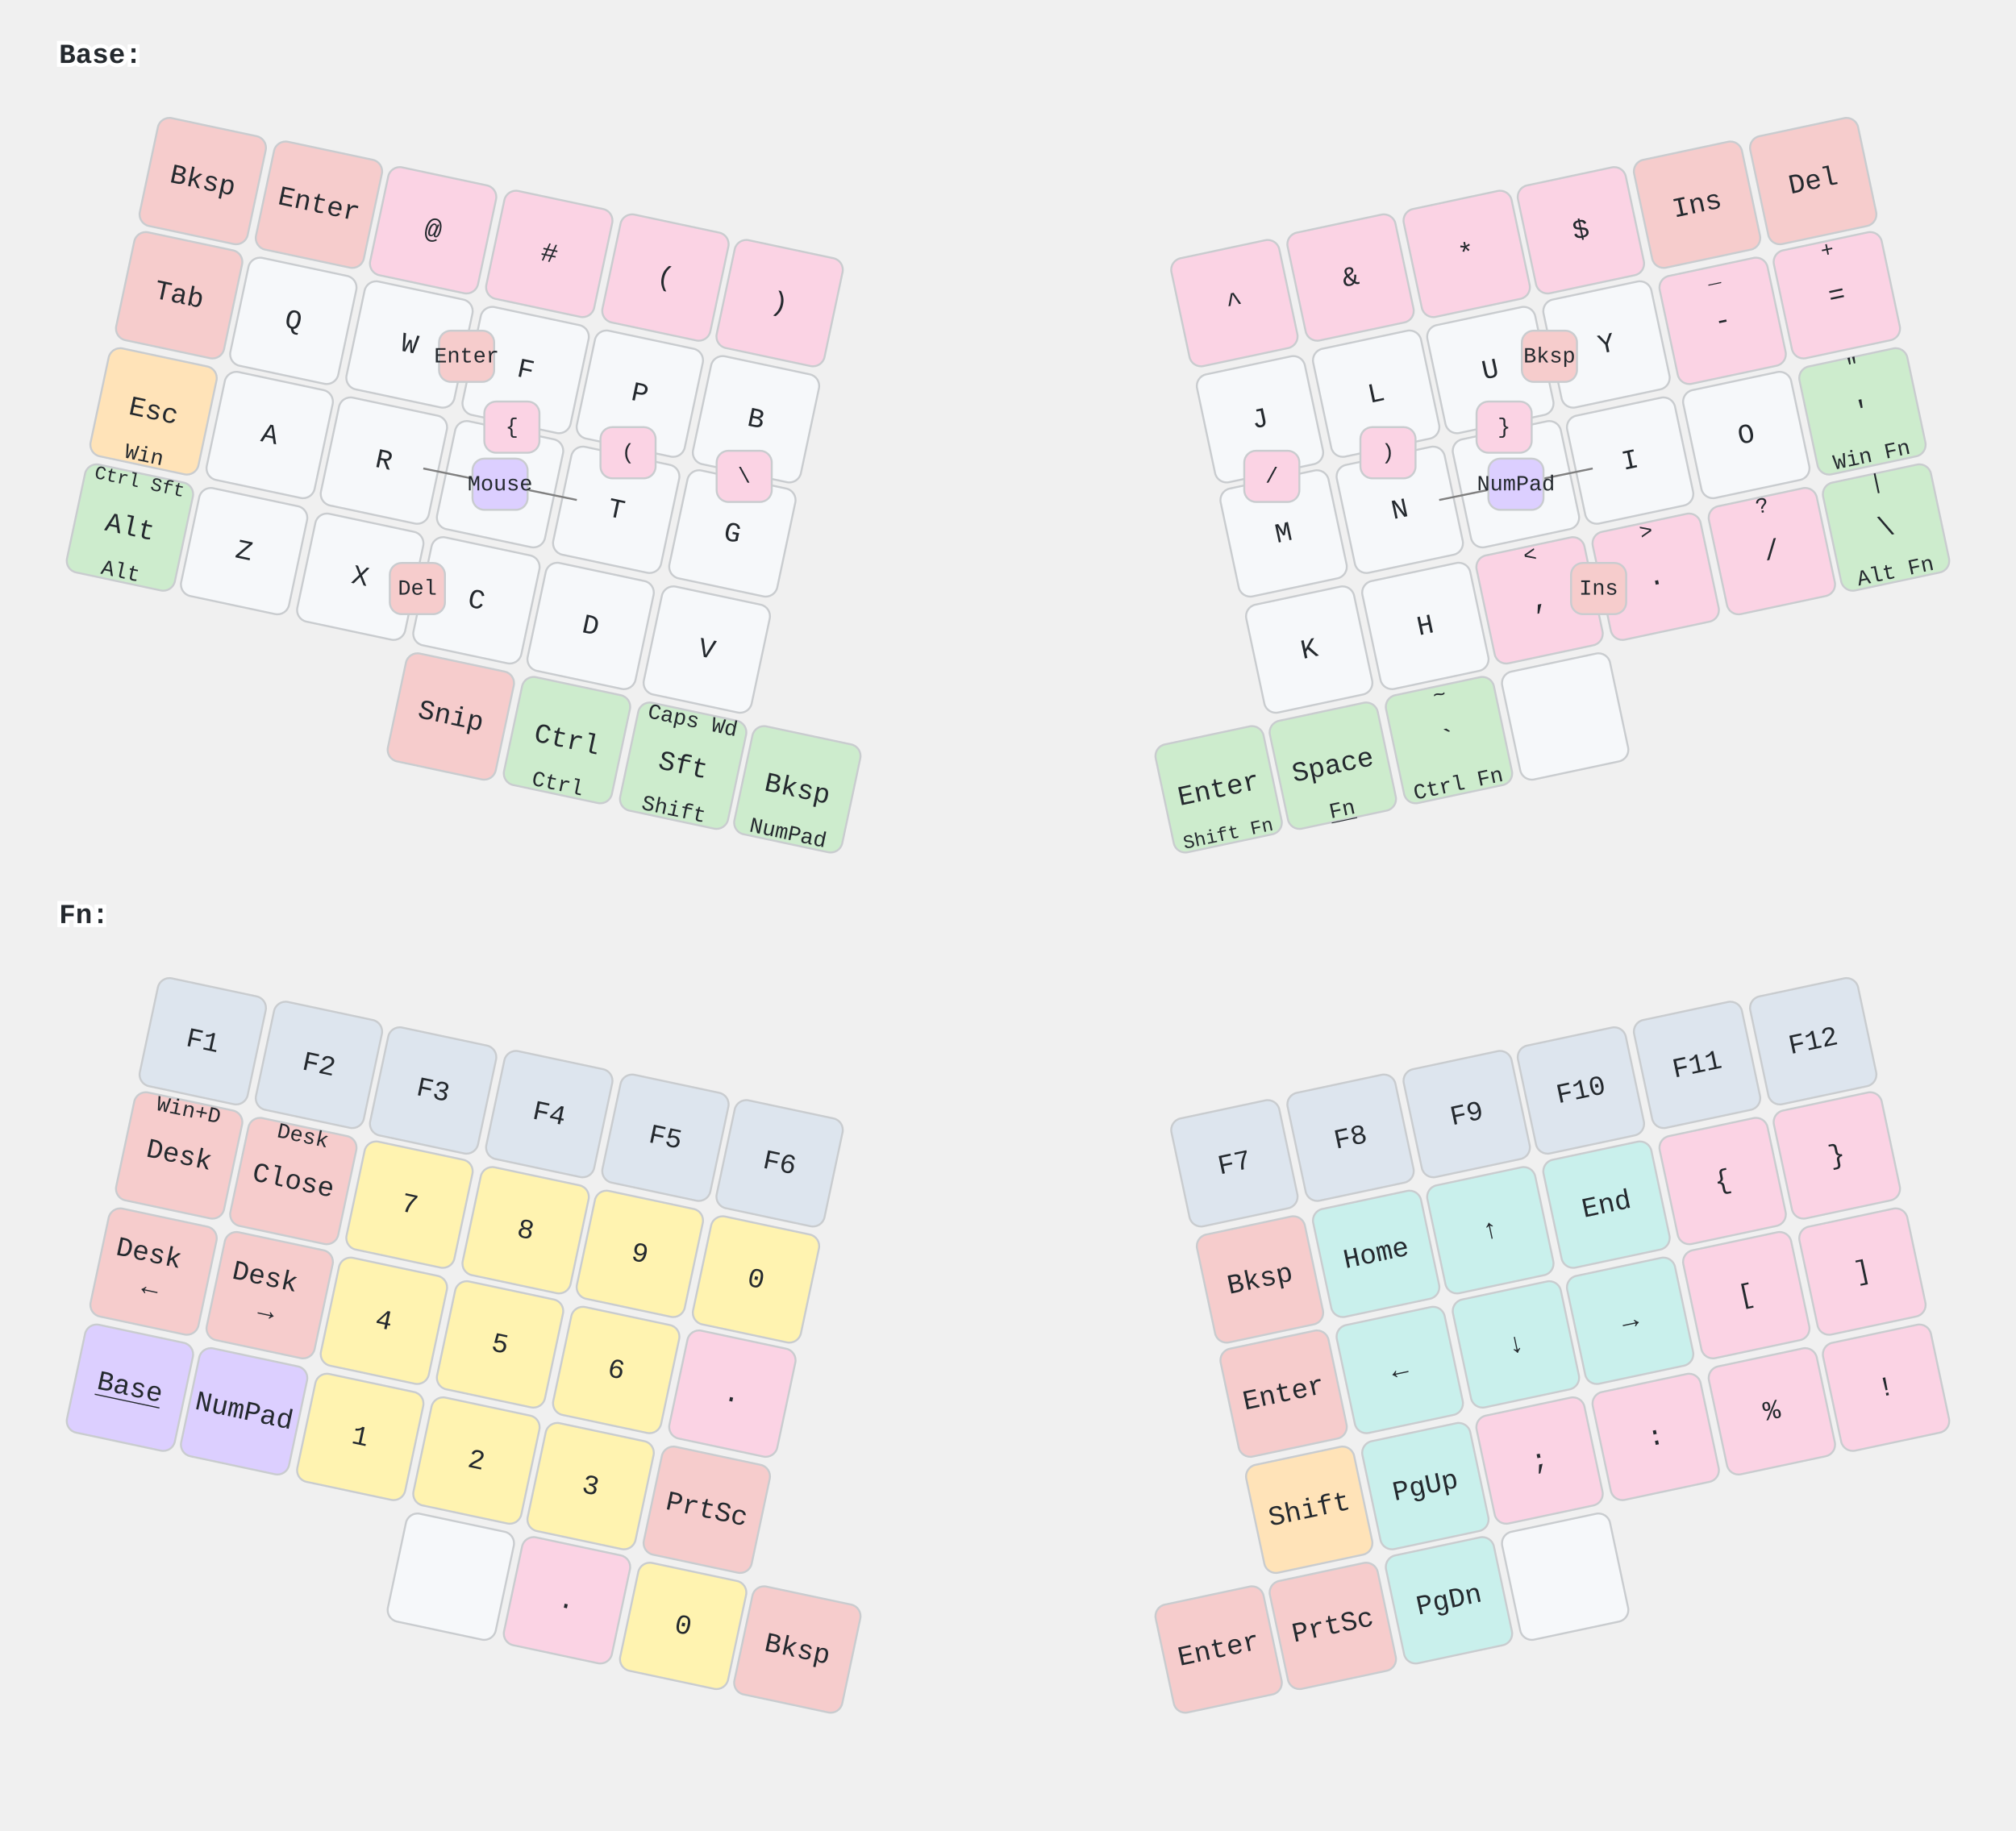
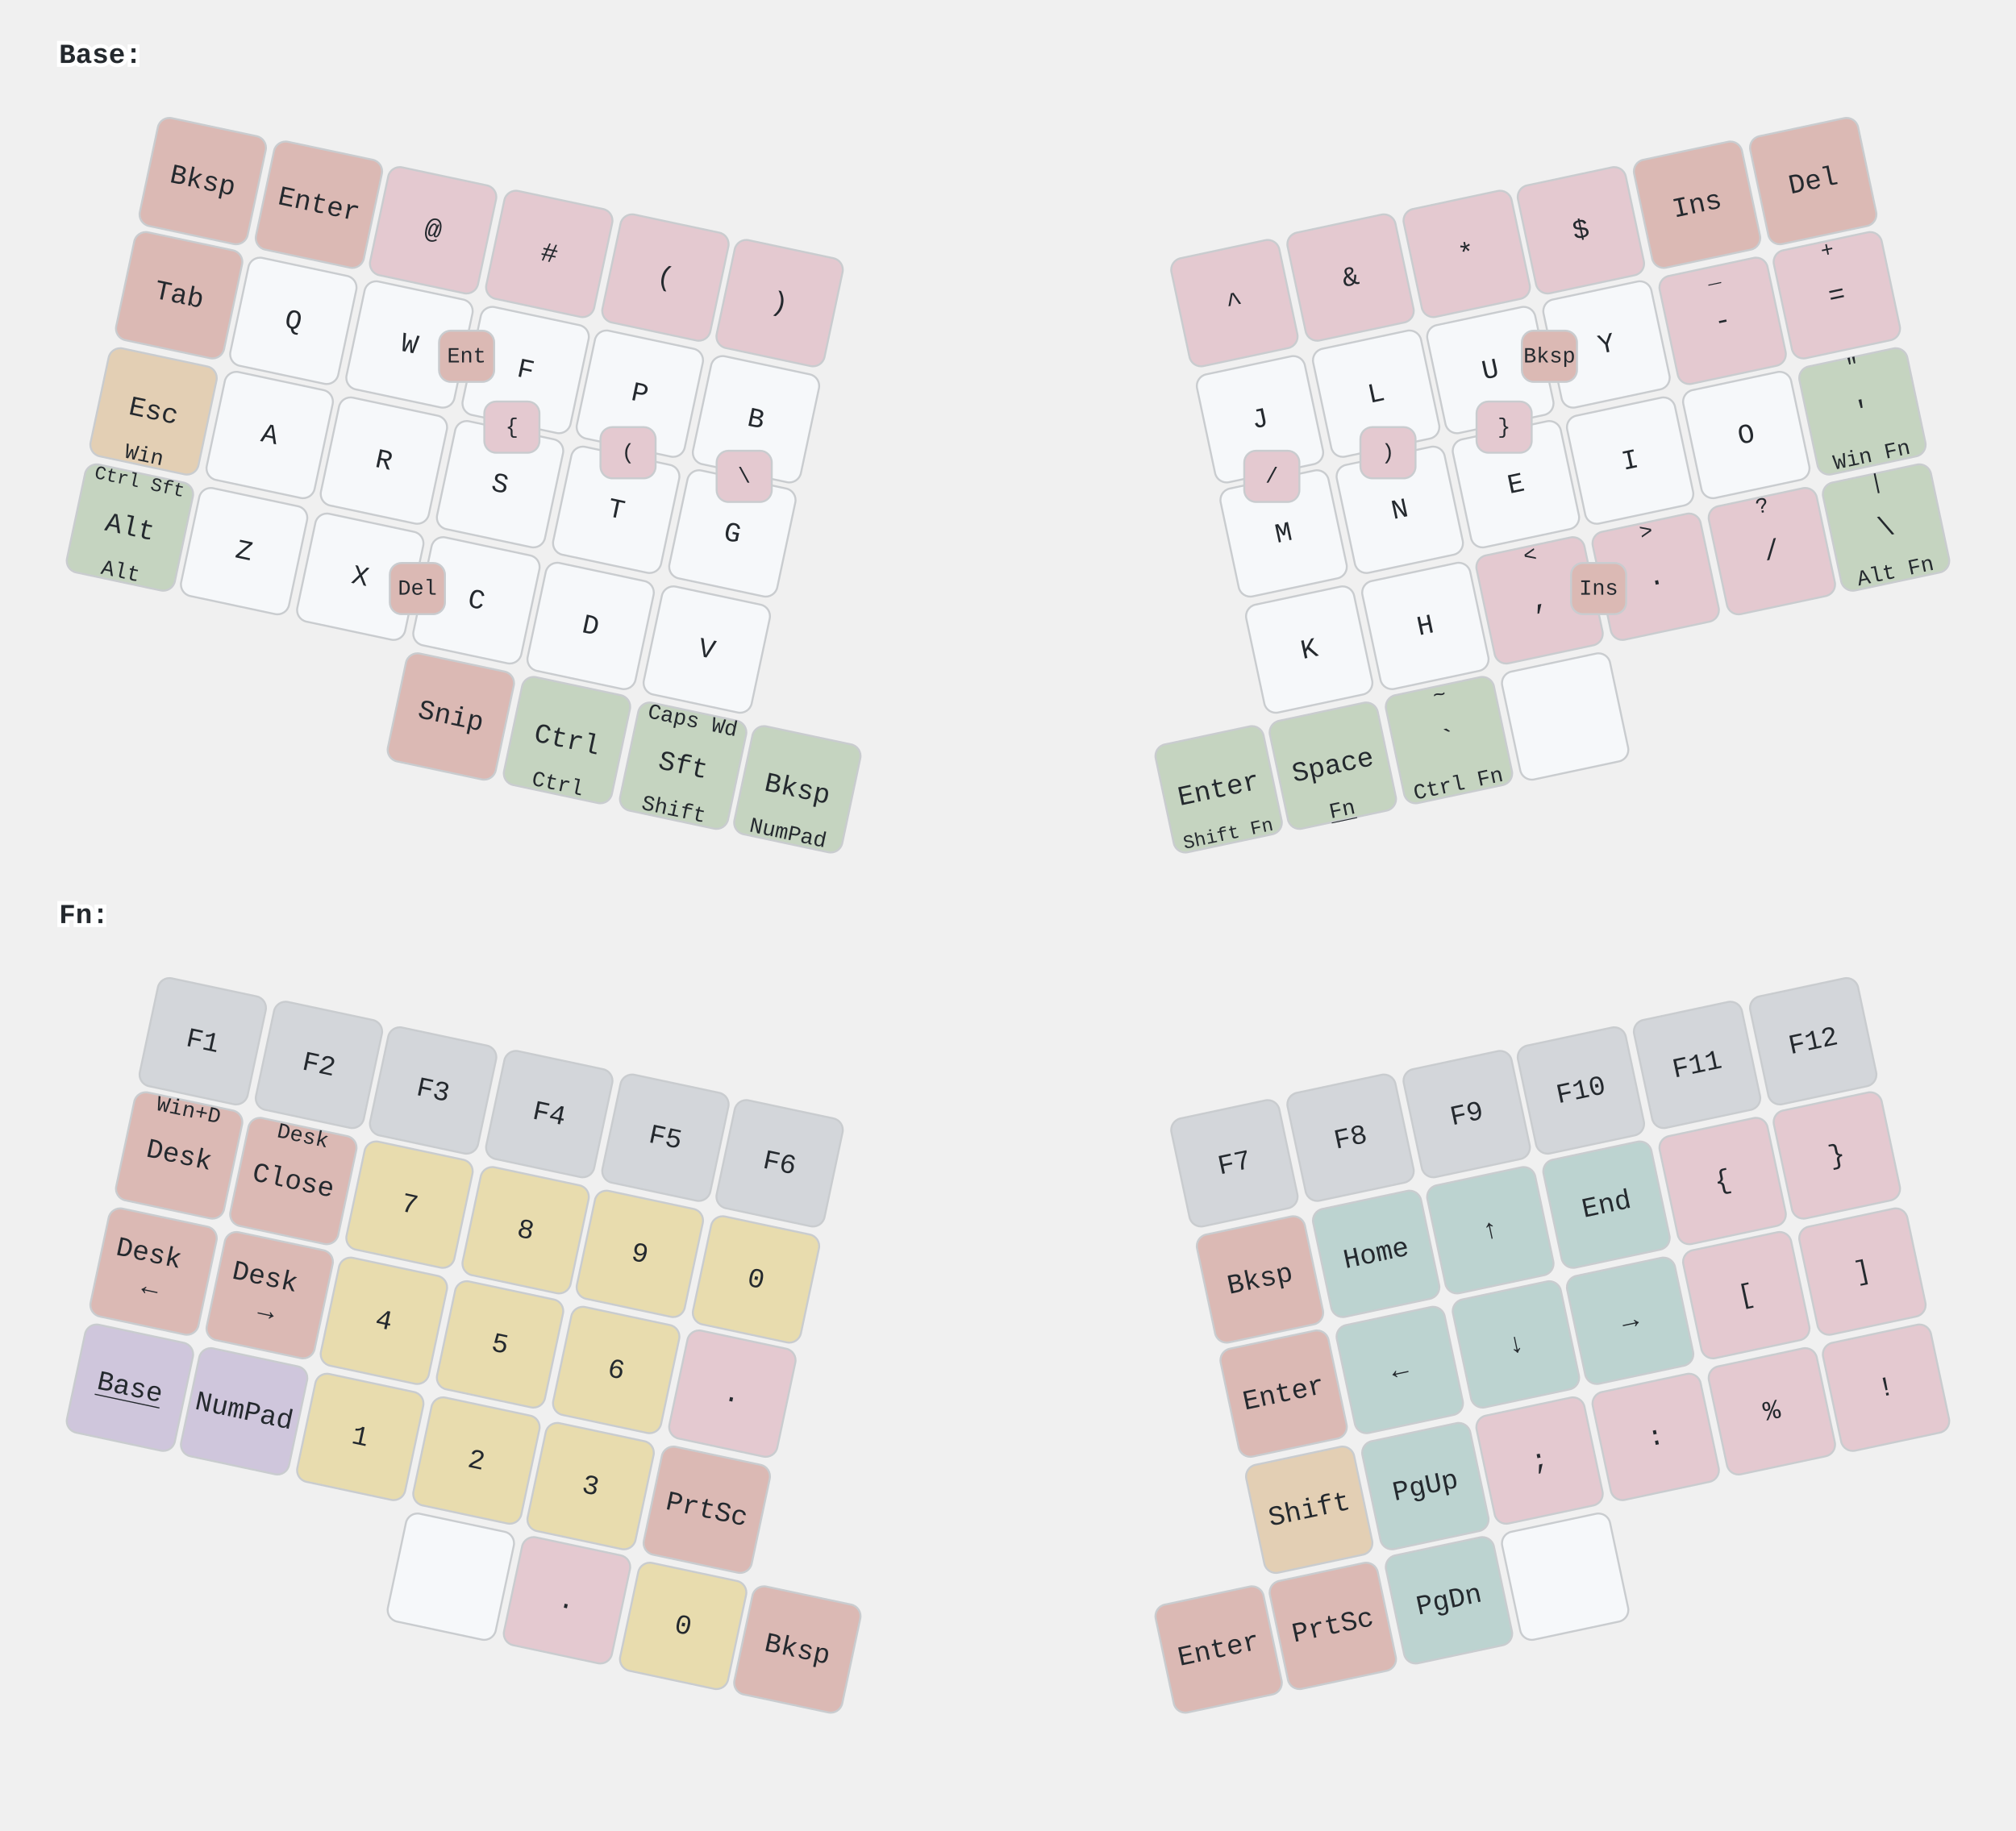
<svg xmlns="http://www.w3.org/2000/svg" width="1024" height="930" viewBox="0 0 1024 930" class="keymap">
  <style>/* inherit to force styles through use tags */
svg path {
    fill: inherit;
}

/* font and background color specifications */
svg.keymap {
    font-family: SFMono-Regular,Consolas,Liberation Mono,Menlo,monospace;
    font-size: 14px;
    font-kerning: normal;
    text-rendering: optimizeLegibility;
    fill: #24292e;
}

/* default key styling */
rect.key {
    fill: #f6f8fa;
}

rect.key, rect.combo {
    stroke: #c9cccf;
    stroke-width: 1;
}

/* default key side styling, only used is draw_key_sides is set */
rect.side {
    filter: brightness(90%);
}

/* color accent for combo boxes */
rect.combo, rect.combo-separate {
    fill: #cdf;
}

/* color accent for held keys */
rect.held, rect.combo.held {
    fill: #fdd;
}

/* color accent for ghost (optional) keys */
rect.ghost, rect.combo.ghost {
    stroke-dasharray: 4, 4;
    stroke-width: 2;
}

text {
    text-anchor: middle;
    dominant-baseline: middle;
}

/* styling for layer labels */
text.label {
    font-weight: bold;
    text-anchor: start;
    stroke: white;
    stroke-width: 4;
    paint-order: stroke;
}

/* styling for optional footer */
text.footer {
    text-anchor: end;
    dominant-baseline: auto;
    stroke: white;
    stroke-width: 4;
    paint-order: stroke;
}

/* styling for combo tap, and key non-tap label text */
text.combo, text.hold, text.shifted, text.left, text.right, text.tl, text.tr, text.bl, text.br {
    font-size: 11px;
}

text.hold, text.bl, text.br {
    text-anchor: middle;
    dominant-baseline: auto;
}

text.shifted, text.tl, text.tr {
    text-anchor: middle;
    dominant-baseline: hanging;
}

text.left, text.tl, text.bl {
    text-anchor: start;
}

text.right, text.tr, text.br {
    text-anchor: end;
}

text.layer-activator {
    text-decoration: underline;
}

/* styling for hold/shifted label text in combo box */
text.combo.hold, text.combo.shifted, text.combo.left, text.combo.right {
    font-size: 8px;
}

/* lighter symbol for transparent keys */
text.trans {
    fill: #7b7e81;
}

/* styling for combo dendrons */
path.combo {
    stroke-width: 1;
    stroke: gray;
    fill: none;
}

/* Start Tabler Icons Cleanup */
/* cannot use height/width with glyphs */
.icon-tabler &gt; path {
    fill: inherit;
    stroke: inherit;
    stroke-width: 2;
}
/* hide tabler's default box */
.icon-tabler &gt; path[stroke="none"][fill="none"] {
    visibility: hidden;
}
/* End Tabler Icons Cleanup */

- rect.mod    { fill: #ffe3b8; }
- rect.dance  { fill: #cdeccd; }
- rect.layer  { fill: #dccfff; }
- rect.mouse  { fill: #cfe6ff; }
- rect.nav    { fill: #c9f0ec; }
- rect.num    { fill: #fff3b0; }
- rect.fkey   { fill: #dde5ee; }
- rect.sym    { fill: #fbd3e4; }
- rect.sys    { fill: #f6cccc; }
+ rect.mod   { fill: #e3cfb4; }
+ rect.dance { fill: #c5d4c0; }
+ rect.layer { fill: #cfc6dc; }
+ rect.mouse { fill: #bccbd9; }
+ rect.nav   { fill: #bcd3d0; }
+ rect.num   { fill: #e8dcae; }
+ rect.fkey  { fill: #d3d6da; }
+ rect.sym   { fill: #e4c9d0; }
+ rect.sys   { fill: #dbb9b4; }
@media (prefers-color-scheme: dark) {
-   rect.mod    { fill: #6b5230; }
-   rect.dance  { fill: #34603a; }
-   rect.layer  { fill: #51407f; }
-   rect.mouse  { fill: #2f5a86; }
-   rect.nav    { fill: #2f6360; }
-   rect.num    { fill: #75692a; }
-   rect.fkey   { fill: #46505c; }
-   rect.sym    { fill: #7a3b57; }
-   rect.sys    { fill: #763939; }
+   rect.mod   { fill: #6f6150; }
+   rect.dance { fill: #566656; }
+   rect.layer { fill: #5f5873; }
+   rect.mouse { fill: #4f6275; }
+   rect.nav   { fill: #4f6866; }
+   rect.num   { fill: #766d4a; }
+   rect.fkey  { fill: #55595f; }
+   rect.sym   { fill: #75545e; }
+   rect.sys   { fill: #735350; }
}
</style>
  <g transform="translate(30, 0)" class="layer-Base">
    <text x="0" y="28" class="label" id="Base">Base:</text>
    <g transform="translate(0, 56)">
      <g transform="translate(73, 36) rotate(12.0)" class="key sys keypos-0">
        <rect rx="6" ry="6" x="-28" y="-28" width="56" height="56" class="key sys" />
        <text x="0" y="0" class="key sys tap">Bksp</text>
      </g>
      <g transform="translate(132, 48) rotate(12.0)" class="key sys keypos-1">
        <rect rx="6" ry="6" x="-28" y="-28" width="56" height="56" class="key sys" />
        <text x="0" y="0" class="key sys tap">Enter</text>
      </g>
      <g transform="translate(190, 61) rotate(12.0)" class="key sym keypos-2">
        <rect rx="6" ry="6" x="-28" y="-28" width="56" height="56" class="key sym" />
        <text x="0" y="0" class="key sym tap">@</text>
      </g>
      <g transform="translate(249, 73) rotate(12.0)" class="key sym keypos-3">
        <rect rx="6" ry="6" x="-28" y="-28" width="56" height="56" class="key sym" />
        <text x="0" y="0" class="key sym tap">#</text>
      </g>
      <g transform="translate(308, 85) rotate(12.0)" class="key sym keypos-4">
        <rect rx="6" ry="6" x="-28" y="-28" width="56" height="56" class="key sym" />
        <text x="0" y="0" class="key sym tap">(</text>
      </g>
      <g transform="translate(366, 98) rotate(12.0)" class="key sym keypos-5">
        <rect rx="6" ry="6" x="-28" y="-28" width="56" height="56" class="key sym" />
        <text x="0" y="0" class="key sym tap">)</text>
      </g>
      <g transform="translate(597, 98) rotate(-12.0)" class="key sym keypos-6">
        <rect rx="6" ry="6" x="-28" y="-28" width="56" height="56" class="key sym" />
        <text x="0" y="0" class="key sym tap">^</text>
      </g>
      <g transform="translate(656, 85) rotate(-12.0)" class="key sym keypos-7">
        <rect rx="6" ry="6" x="-28" y="-28" width="56" height="56" class="key sym" />
        <text x="0" y="0" class="key sym tap">&amp;</text>
      </g>
      <g transform="translate(715, 73) rotate(-12.0)" class="key sym keypos-8">
        <rect rx="6" ry="6" x="-28" y="-28" width="56" height="56" class="key sym" />
        <text x="0" y="0" class="key sym tap">*</text>
      </g>
      <g transform="translate(773, 61) rotate(-12.0)" class="key sym keypos-9">
        <rect rx="6" ry="6" x="-28" y="-28" width="56" height="56" class="key sym" />
        <text x="0" y="0" class="key sym tap">$</text>
      </g>
      <g transform="translate(832, 48) rotate(-12.0)" class="key sys keypos-10">
        <rect rx="6" ry="6" x="-28" y="-28" width="56" height="56" class="key sys" />
        <text x="0" y="0" class="key sys tap">Ins</text>
      </g>
      <g transform="translate(891, 36) rotate(-12.0)" class="key sys keypos-11">
        <rect rx="6" ry="6" x="-28" y="-28" width="56" height="56" class="key sys" />
        <text x="0" y="0" class="key sys tap">Del</text>
      </g>
      <g transform="translate(61, 94) rotate(12.0)" class="key sys keypos-12">
        <rect rx="6" ry="6" x="-28" y="-28" width="56" height="56" class="key sys" />
        <text x="0" y="0" class="key sys tap">Tab</text>
      </g>
      <g transform="translate(119, 107) rotate(12.0)" class="key keypos-13">
        <rect rx="6" ry="6" x="-28" y="-28" width="56" height="56" class="key" />
        <text x="0" y="0" class="key tap">Q</text>
      </g>
      <g transform="translate(178, 119) rotate(12.0)" class="key keypos-14">
        <rect rx="6" ry="6" x="-28" y="-28" width="56" height="56" class="key" />
        <text x="0" y="0" class="key tap">W</text>
      </g>
      <g transform="translate(237, 132) rotate(12.0)" class="key keypos-15">
        <rect rx="6" ry="6" x="-28" y="-28" width="56" height="56" class="key" />
        <text x="0" y="0" class="key tap">F</text>
      </g>
      <g transform="translate(295, 144) rotate(12.0)" class="key keypos-16">
        <rect rx="6" ry="6" x="-28" y="-28" width="56" height="56" class="key" />
        <text x="0" y="0" class="key tap">P</text>
      </g>
      <g transform="translate(354, 157) rotate(12.0)" class="key keypos-17">
        <rect rx="6" ry="6" x="-28" y="-28" width="56" height="56" class="key" />
        <text x="0" y="0" class="key tap">B</text>
      </g>
      <g transform="translate(610, 157) rotate(-12.0)" class="key keypos-18">
        <rect rx="6" ry="6" x="-28" y="-28" width="56" height="56" class="key" />
        <text x="0" y="0" class="key tap">J</text>
      </g>
      <g transform="translate(669, 144) rotate(-12.0)" class="key keypos-19">
        <rect rx="6" ry="6" x="-28" y="-28" width="56" height="56" class="key" />
        <text x="0" y="0" class="key tap">L</text>
      </g>
      <g transform="translate(727, 132) rotate(-12.0)" class="key keypos-20">
        <rect rx="6" ry="6" x="-28" y="-28" width="56" height="56" class="key" />
        <text x="0" y="0" class="key tap">U</text>
      </g>
      <g transform="translate(786, 119) rotate(-12.0)" class="key keypos-21">
        <rect rx="6" ry="6" x="-28" y="-28" width="56" height="56" class="key" />
        <text x="0" y="0" class="key tap">Y</text>
      </g>
      <g transform="translate(845, 107) rotate(-12.0)" class="key sym keypos-22">
        <rect rx="6" ry="6" x="-28" y="-28" width="56" height="56" class="key sym" />
        <text x="0" y="0" class="key sym tap">-</text>
        <text x="0" y="-26" class="key sym shifted">_</text>
      </g>
      <g transform="translate(903, 94) rotate(-12.0)" class="key sym keypos-23">
        <rect rx="6" ry="6" x="-28" y="-28" width="56" height="56" class="key sym" />
        <text x="0" y="0" class="key sym tap">=</text>
        <text x="0" y="-26" class="key sym shifted">+</text>
      </g>
      <g transform="translate(48, 153) rotate(12.0)" class="key mod keypos-24">
        <rect rx="6" ry="6" x="-28" y="-28" width="56" height="56" class="key mod" />
        <text x="0" y="0" class="key mod tap">Esc</text>
        <text x="0" y="26" class="key mod hold">Win</text>
      </g>
      <g transform="translate(107, 165) rotate(12.0)" class="key keypos-25">
        <rect rx="6" ry="6" x="-28" y="-28" width="56" height="56" class="key" />
        <text x="0" y="0" class="key tap">A</text>
      </g>
      <g transform="translate(165, 178) rotate(12.0)" class="key keypos-26">
        <rect rx="6" ry="6" x="-28" y="-28" width="56" height="56" class="key" />
        <text x="0" y="0" class="key tap">R</text>
      </g>
      <g transform="translate(224, 190) rotate(12.0)" class="key keypos-27">
        <rect rx="6" ry="6" x="-28" y="-28" width="56" height="56" class="key" />
        <text x="0" y="0" class="key tap">S</text>
      </g>
      <g transform="translate(283, 203) rotate(12.0)" class="key keypos-28">
        <rect rx="6" ry="6" x="-28" y="-28" width="56" height="56" class="key" />
        <text x="0" y="0" class="key tap">T</text>
      </g>
      <g transform="translate(342, 215) rotate(12.0)" class="key keypos-29">
        <rect rx="6" ry="6" x="-28" y="-28" width="56" height="56" class="key" />
        <text x="0" y="0" class="key tap">G</text>
      </g>
      <g transform="translate(622, 215) rotate(-12.0)" class="key keypos-30">
        <rect rx="6" ry="6" x="-28" y="-28" width="56" height="56" class="key" />
        <text x="0" y="0" class="key tap">M</text>
      </g>
      <g transform="translate(681, 203) rotate(-12.0)" class="key keypos-31">
        <rect rx="6" ry="6" x="-28" y="-28" width="56" height="56" class="key" />
        <text x="0" y="0" class="key tap">N</text>
      </g>
      <g transform="translate(740, 190) rotate(-12.0)" class="key keypos-32">
        <rect rx="6" ry="6" x="-28" y="-28" width="56" height="56" class="key" />
        <text x="0" y="0" class="key tap">E</text>
      </g>
      <g transform="translate(798, 178) rotate(-12.0)" class="key keypos-33">
        <rect rx="6" ry="6" x="-28" y="-28" width="56" height="56" class="key" />
        <text x="0" y="0" class="key tap">I</text>
      </g>
      <g transform="translate(857, 165) rotate(-12.0)" class="key keypos-34">
        <rect rx="6" ry="6" x="-28" y="-28" width="56" height="56" class="key" />
        <text x="0" y="0" class="key tap">O</text>
      </g>
      <g transform="translate(916, 153) rotate(-12.0)" class="key dance keypos-35">
        <rect rx="6" ry="6" x="-28" y="-28" width="56" height="56" class="key dance" />
        <text x="0" y="0" class="key dance tap">'</text>
        <text x="0" y="26" class="key dance hold">Win Fn</text>
        <text x="0" y="-26" class="key dance shifted">"</text>
      </g>
      <g transform="translate(36, 212) rotate(12.0)" class="key dance keypos-36">
        <rect rx="6" ry="6" x="-28" y="-28" width="56" height="56" class="key dance" />
        <text x="0" y="0" class="key dance tap">Alt</text>
        <text x="0" y="26" class="key dance hold">Alt</text>
        <text x="0" y="-26" class="key dance shifted">
          <tspan style="font-size: 88%">Ctrl Sft</tspan>
        </text>
      </g>
      <g transform="translate(94, 224) rotate(12.0)" class="key keypos-37">
        <rect rx="6" ry="6" x="-28" y="-28" width="56" height="56" class="key" />
        <text x="0" y="0" class="key tap">Z</text>
      </g>
      <g transform="translate(153, 237) rotate(12.0)" class="key keypos-38">
        <rect rx="6" ry="6" x="-28" y="-28" width="56" height="56" class="key" />
        <text x="0" y="0" class="key tap">X</text>
      </g>
      <g transform="translate(212, 249) rotate(12.0)" class="key keypos-39">
        <rect rx="6" ry="6" x="-28" y="-28" width="56" height="56" class="key" />
        <text x="0" y="0" class="key tap">C</text>
      </g>
      <g transform="translate(270, 262) rotate(12.0)" class="key keypos-40">
        <rect rx="6" ry="6" x="-28" y="-28" width="56" height="56" class="key" />
        <text x="0" y="0" class="key tap">D</text>
      </g>
      <g transform="translate(329, 274) rotate(12.0)" class="key keypos-41">
        <rect rx="6" ry="6" x="-28" y="-28" width="56" height="56" class="key" />
        <text x="0" y="0" class="key tap">V</text>
      </g>
      <g transform="translate(635, 274) rotate(-12.0)" class="key keypos-42">
        <rect rx="6" ry="6" x="-28" y="-28" width="56" height="56" class="key" />
        <text x="0" y="0" class="key tap">K</text>
      </g>
      <g transform="translate(694, 262) rotate(-12.0)" class="key keypos-43">
        <rect rx="6" ry="6" x="-28" y="-28" width="56" height="56" class="key" />
        <text x="0" y="0" class="key tap">H</text>
      </g>
      <g transform="translate(752, 249) rotate(-12.0)" class="key sym keypos-44">
        <rect rx="6" ry="6" x="-28" y="-28" width="56" height="56" class="key sym" />
        <text x="0" y="0" class="key sym tap">,</text>
        <text x="0" y="-26" class="key sym shifted">&lt;</text>
      </g>
      <g transform="translate(811, 237) rotate(-12.0)" class="key sym keypos-45">
        <rect rx="6" ry="6" x="-28" y="-28" width="56" height="56" class="key sym" />
        <text x="0" y="0" class="key sym tap">.</text>
        <text x="0" y="-26" class="key sym shifted">&gt;</text>
      </g>
      <g transform="translate(870, 224) rotate(-12.0)" class="key sym keypos-46">
        <rect rx="6" ry="6" x="-28" y="-28" width="56" height="56" class="key sym" />
        <text x="0" y="0" class="key sym tap">/</text>
        <text x="0" y="-26" class="key sym shifted">?</text>
      </g>
      <g transform="translate(928, 212) rotate(-12.0)" class="key dance keypos-47">
        <rect rx="6" ry="6" x="-28" y="-28" width="56" height="56" class="key dance" />
        <text x="0" y="0" class="key dance tap">\</text>
        <text x="0" y="26" class="key dance hold">Alt Fn</text>
        <text x="0" y="-26" class="key dance shifted">|</text>
      </g>
      <g transform="translate(199, 308) rotate(12.0)" class="key sys keypos-48">
        <rect rx="6" ry="6" x="-28" y="-28" width="56" height="56" class="key sys" />
        <text x="0" y="0" class="key sys tap">Snip</text>
      </g>
      <g transform="translate(258, 320) rotate(12.0)" class="key dance keypos-49">
        <rect rx="6" ry="6" x="-28" y="-28" width="56" height="56" class="key dance" />
        <text x="0" y="0" class="key dance tap">Ctrl</text>
        <text x="0" y="26" class="key dance hold">Ctrl</text>
      </g>
      <g transform="translate(317, 333) rotate(12.0)" class="key dance keypos-50">
        <rect rx="6" ry="6" x="-28" y="-28" width="56" height="56" class="key dance" />
        <text x="0" y="0" class="key dance tap">Sft</text>
        <text x="0" y="26" class="key dance hold">Shift</text>
        <text x="0" y="-26" class="key dance shifted">Caps Wd</text>
      </g>
      <g transform="translate(375, 345) rotate(12.0)" class="key dance keypos-51">
        <rect rx="6" ry="6" x="-28" y="-28" width="56" height="56" class="key dance" />
        <text x="0" y="0" class="key dance tap">Bksp</text>
        <text x="0" y="26" class="key dance hold">NumPad</text>
      </g>
      <g transform="translate(589, 345) rotate(-12.0)" class="key dance keypos-52">
        <rect rx="6" ry="6" x="-28" y="-28" width="56" height="56" class="key dance" />
        <text x="0" y="0" class="key dance tap">Enter</text>
        <text x="0" y="26" class="key dance hold">
          <tspan style="font-size: 88%">Shift Fn</tspan>
        </text>
      </g>
      <g transform="translate(647, 333) rotate(-12.0)" class="key dance keypos-53">
        <rect rx="6" ry="6" x="-28" y="-28" width="56" height="56" class="key dance" />
        <text x="0" y="0" class="key dance tap">Space</text>
        <a href="#Fn">
          <text x="0" y="26" class="key dance hold layer-activator">Fn</text>
        </a>
      </g>
      <g transform="translate(706, 320) rotate(-12.0)" class="key dance keypos-54">
        <rect rx="6" ry="6" x="-28" y="-28" width="56" height="56" class="key dance" />
        <text x="0" y="0" class="key dance tap">`</text>
        <text x="0" y="26" class="key dance hold">Ctrl Fn</text>
        <text x="0" y="-26" class="key dance shifted">~</text>
      </g>
      <g transform="translate(765, 308) rotate(-12.0)" class="key keypos-55">
        <rect rx="6" ry="6" x="-28" y="-28" width="56" height="56" class="key" />
      </g>
      <g class="combo sys combopos-0">
        <rect rx="6" ry="6" x="193" y="112" width="28" height="26" class="combo sys" />
-         <text x="207" y="125" class="combo sys tap">Enter</text>
+         <text x="207" y="125" class="combo sys tap">Ent</text>
      </g>
      <g class="combo sys combopos-1">
        <rect rx="6" ry="6" x="743" y="112" width="28" height="26" class="combo sys" />
        <text x="757" y="125" class="combo sys tap">Bksp</text>
      </g>
      <g class="combo sys combopos-2">
        <rect rx="6" ry="6" x="168" y="230" width="28" height="26" class="combo sys" />
        <text x="182" y="243" class="combo sys tap">Del</text>
      </g>
      <g class="combo sys combopos-3">
        <rect rx="6" ry="6" x="768" y="230" width="28" height="26" class="combo sys" />
        <text x="782" y="243" class="combo sys tap">Ins</text>
      </g>
      <g class="combo sym combopos-4">
        <rect rx="6" ry="6" x="216" y="148" width="28" height="26" class="combo sym" />
        <text x="230" y="161" class="combo sym tap">{</text>
      </g>
      <g class="combo sym combopos-5">
        <rect rx="6" ry="6" x="275" y="161" width="28" height="26" class="combo sym" />
        <text x="289" y="174" class="combo sym tap">(</text>
      </g>
      <g class="combo sym combopos-6">
        <rect rx="6" ry="6" x="334" y="173" width="28" height="26" class="combo sym" />
        <text x="348" y="186" class="combo sym tap">\</text>
      </g>
      <g class="combo sym combopos-7">
        <rect rx="6" ry="6" x="602" y="173" width="28" height="26" class="combo sym" />
        <text x="616" y="186" class="combo sym tap">/</text>
      </g>
      <g class="combo sym combopos-8">
        <rect rx="6" ry="6" x="661" y="161" width="28" height="26" class="combo sym" />
        <text x="675" y="174" class="combo sym tap">)</text>
      </g>
      <g class="combo sym combopos-9">
        <rect rx="6" ry="6" x="720" y="148" width="28" height="26" class="combo sym" />
        <text x="734" y="161" class="combo sym tap">}</text>
-       </g>
-       <g class="combo layer combopos-10">
-         <path d="M224,190 l-39,-8" class="combo" />
-         <path d="M224,190 l39,8" class="combo" />
-         <rect rx="6" ry="6" x="210" y="177" width="28" height="26" class="combo layer" />
-         <text x="224" y="190" class="combo layer tap">Mouse</text>
-       </g>
-       <g class="combo layer combopos-11">
-         <path d="M740,190 l-39,8" class="combo" />
-         <path d="M740,190 l39,-8" class="combo" />
-         <rect rx="6" ry="6" x="726" y="177" width="28" height="26" class="combo layer" />
-         <text x="740" y="190" class="combo layer tap">NumPad</text>
      </g>
    </g>
  </g>
  <g transform="translate(30, 437)" class="layer-Fn">
    <text x="0" y="28" class="label" id="Fn">Fn:</text>
    <g transform="translate(0, 56)">
      <g transform="translate(73, 36) rotate(12.0)" class="key fkey keypos-0">
        <rect rx="6" ry="6" x="-28" y="-28" width="56" height="56" class="key fkey" />
        <text x="0" y="0" class="key fkey tap">F1</text>
      </g>
      <g transform="translate(132, 48) rotate(12.0)" class="key fkey keypos-1">
        <rect rx="6" ry="6" x="-28" y="-28" width="56" height="56" class="key fkey" />
        <text x="0" y="0" class="key fkey tap">F2</text>
      </g>
      <g transform="translate(190, 61) rotate(12.0)" class="key fkey keypos-2">
        <rect rx="6" ry="6" x="-28" y="-28" width="56" height="56" class="key fkey" />
        <text x="0" y="0" class="key fkey tap">F3</text>
      </g>
      <g transform="translate(249, 73) rotate(12.0)" class="key fkey keypos-3">
        <rect rx="6" ry="6" x="-28" y="-28" width="56" height="56" class="key fkey" />
        <text x="0" y="0" class="key fkey tap">F4</text>
      </g>
      <g transform="translate(308, 85) rotate(12.0)" class="key fkey keypos-4">
        <rect rx="6" ry="6" x="-28" y="-28" width="56" height="56" class="key fkey" />
        <text x="0" y="0" class="key fkey tap">F5</text>
      </g>
      <g transform="translate(366, 98) rotate(12.0)" class="key fkey keypos-5">
        <rect rx="6" ry="6" x="-28" y="-28" width="56" height="56" class="key fkey" />
        <text x="0" y="0" class="key fkey tap">F6</text>
      </g>
      <g transform="translate(597, 98) rotate(-12.0)" class="key fkey keypos-6">
        <rect rx="6" ry="6" x="-28" y="-28" width="56" height="56" class="key fkey" />
        <text x="0" y="0" class="key fkey tap">F7</text>
      </g>
      <g transform="translate(656, 85) rotate(-12.0)" class="key fkey keypos-7">
        <rect rx="6" ry="6" x="-28" y="-28" width="56" height="56" class="key fkey" />
        <text x="0" y="0" class="key fkey tap">F8</text>
      </g>
      <g transform="translate(715, 73) rotate(-12.0)" class="key fkey keypos-8">
        <rect rx="6" ry="6" x="-28" y="-28" width="56" height="56" class="key fkey" />
        <text x="0" y="0" class="key fkey tap">F9</text>
      </g>
      <g transform="translate(773, 61) rotate(-12.0)" class="key fkey keypos-9">
        <rect rx="6" ry="6" x="-28" y="-28" width="56" height="56" class="key fkey" />
        <text x="0" y="0" class="key fkey tap">F10</text>
      </g>
      <g transform="translate(832, 48) rotate(-12.0)" class="key fkey keypos-10">
        <rect rx="6" ry="6" x="-28" y="-28" width="56" height="56" class="key fkey" />
        <text x="0" y="0" class="key fkey tap">F11</text>
      </g>
      <g transform="translate(891, 36) rotate(-12.0)" class="key fkey keypos-11">
        <rect rx="6" ry="6" x="-28" y="-28" width="56" height="56" class="key fkey" />
        <text x="0" y="0" class="key fkey tap">F12</text>
      </g>
      <g transform="translate(61, 94) rotate(12.0)" class="key sys keypos-12">
        <rect rx="6" ry="6" x="-28" y="-28" width="56" height="56" class="key sys" />
        <text x="0" y="0" class="key sys tap">Desk</text>
        <text x="0" y="-26" class="key sys shifted">Win+D</text>
      </g>
      <g transform="translate(119, 107) rotate(12.0)" class="key sys keypos-13">
        <rect rx="6" ry="6" x="-28" y="-28" width="56" height="56" class="key sys" />
        <text x="0" y="0" class="key sys tap">Close</text>
        <text x="0" y="-26" class="key sys shifted">Desk</text>
      </g>
      <g transform="translate(178, 119) rotate(12.0)" class="key num keypos-14">
        <rect rx="6" ry="6" x="-28" y="-28" width="56" height="56" class="key num" />
        <text x="0" y="0" class="key num tap">7</text>
      </g>
      <g transform="translate(237, 132) rotate(12.0)" class="key num keypos-15">
        <rect rx="6" ry="6" x="-28" y="-28" width="56" height="56" class="key num" />
        <text x="0" y="0" class="key num tap">8</text>
      </g>
      <g transform="translate(295, 144) rotate(12.0)" class="key num keypos-16">
        <rect rx="6" ry="6" x="-28" y="-28" width="56" height="56" class="key num" />
        <text x="0" y="0" class="key num tap">9</text>
      </g>
      <g transform="translate(354, 157) rotate(12.0)" class="key num keypos-17">
        <rect rx="6" ry="6" x="-28" y="-28" width="56" height="56" class="key num" />
        <text x="0" y="0" class="key num tap">0</text>
      </g>
      <g transform="translate(610, 157) rotate(-12.0)" class="key sys keypos-18">
        <rect rx="6" ry="6" x="-28" y="-28" width="56" height="56" class="key sys" />
        <text x="0" y="0" class="key sys tap">Bksp</text>
      </g>
      <g transform="translate(669, 144) rotate(-12.0)" class="key nav keypos-19">
        <rect rx="6" ry="6" x="-28" y="-28" width="56" height="56" class="key nav" />
        <text x="0" y="0" class="key nav tap">Home</text>
      </g>
      <g transform="translate(727, 132) rotate(-12.0)" class="key nav keypos-20">
        <rect rx="6" ry="6" x="-28" y="-28" width="56" height="56" class="key nav" />
        <text x="0" y="0" class="key nav tap">↑</text>
      </g>
      <g transform="translate(786, 119) rotate(-12.0)" class="key nav keypos-21">
        <rect rx="6" ry="6" x="-28" y="-28" width="56" height="56" class="key nav" />
        <text x="0" y="0" class="key nav tap">End</text>
      </g>
      <g transform="translate(845, 107) rotate(-12.0)" class="key sym keypos-22">
        <rect rx="6" ry="6" x="-28" y="-28" width="56" height="56" class="key sym" />
        <text x="0" y="0" class="key sym tap">{</text>
      </g>
      <g transform="translate(903, 94) rotate(-12.0)" class="key sym keypos-23">
        <rect rx="6" ry="6" x="-28" y="-28" width="56" height="56" class="key sym" />
        <text x="0" y="0" class="key sym tap">}</text>
      </g>
      <g transform="translate(48, 153) rotate(12.0)" class="key sys keypos-24">
        <rect rx="6" ry="6" x="-28" y="-28" width="56" height="56" class="key sys" />
        <text x="0" y="0" class="key sys tap">
          <tspan x="0" dy="-0.6em">Desk</tspan>
          <tspan x="0" dy="1.2em">←</tspan>
        </text>
      </g>
      <g transform="translate(107, 165) rotate(12.0)" class="key sys keypos-25">
        <rect rx="6" ry="6" x="-28" y="-28" width="56" height="56" class="key sys" />
        <text x="0" y="0" class="key sys tap">
          <tspan x="0" dy="-0.6em">Desk</tspan>
          <tspan x="0" dy="1.2em">→</tspan>
        </text>
      </g>
      <g transform="translate(165, 178) rotate(12.0)" class="key num keypos-26">
        <rect rx="6" ry="6" x="-28" y="-28" width="56" height="56" class="key num" />
        <text x="0" y="0" class="key num tap">4</text>
      </g>
      <g transform="translate(224, 190) rotate(12.0)" class="key num keypos-27">
        <rect rx="6" ry="6" x="-28" y="-28" width="56" height="56" class="key num" />
        <text x="0" y="0" class="key num tap">5</text>
      </g>
      <g transform="translate(283, 203) rotate(12.0)" class="key num keypos-28">
        <rect rx="6" ry="6" x="-28" y="-28" width="56" height="56" class="key num" />
        <text x="0" y="0" class="key num tap">6</text>
      </g>
      <g transform="translate(342, 215) rotate(12.0)" class="key sym keypos-29">
        <rect rx="6" ry="6" x="-28" y="-28" width="56" height="56" class="key sym" />
        <text x="0" y="0" class="key sym tap">.</text>
      </g>
      <g transform="translate(622, 215) rotate(-12.0)" class="key sys keypos-30">
        <rect rx="6" ry="6" x="-28" y="-28" width="56" height="56" class="key sys" />
        <text x="0" y="0" class="key sys tap">Enter</text>
      </g>
      <g transform="translate(681, 203) rotate(-12.0)" class="key nav keypos-31">
        <rect rx="6" ry="6" x="-28" y="-28" width="56" height="56" class="key nav" />
        <text x="0" y="0" class="key nav tap">←</text>
      </g>
      <g transform="translate(740, 190) rotate(-12.0)" class="key nav keypos-32">
        <rect rx="6" ry="6" x="-28" y="-28" width="56" height="56" class="key nav" />
        <text x="0" y="0" class="key nav tap">↓</text>
      </g>
      <g transform="translate(798, 178) rotate(-12.0)" class="key nav keypos-33">
        <rect rx="6" ry="6" x="-28" y="-28" width="56" height="56" class="key nav" />
        <text x="0" y="0" class="key nav tap">→</text>
      </g>
      <g transform="translate(857, 165) rotate(-12.0)" class="key sym keypos-34">
        <rect rx="6" ry="6" x="-28" y="-28" width="56" height="56" class="key sym" />
        <text x="0" y="0" class="key sym tap">[</text>
      </g>
      <g transform="translate(916, 153) rotate(-12.0)" class="key sym keypos-35">
        <rect rx="6" ry="6" x="-28" y="-28" width="56" height="56" class="key sym" />
        <text x="0" y="0" class="key sym tap">]</text>
      </g>
      <g transform="translate(36, 212) rotate(12.0)" class="key layer keypos-36">
        <rect rx="6" ry="6" x="-28" y="-28" width="56" height="56" class="key layer" />
        <a href="#Base">
          <text x="0" y="0" class="key layer tap layer-activator">Base</text>
        </a>
      </g>
      <g transform="translate(94, 224) rotate(12.0)" class="key layer keypos-37">
        <rect rx="6" ry="6" x="-28" y="-28" width="56" height="56" class="key layer" />
        <text x="0" y="0" class="key layer tap">NumPad</text>
      </g>
      <g transform="translate(153, 237) rotate(12.0)" class="key num keypos-38">
        <rect rx="6" ry="6" x="-28" y="-28" width="56" height="56" class="key num" />
        <text x="0" y="0" class="key num tap">1</text>
      </g>
      <g transform="translate(212, 249) rotate(12.0)" class="key num keypos-39">
        <rect rx="6" ry="6" x="-28" y="-28" width="56" height="56" class="key num" />
        <text x="0" y="0" class="key num tap">2</text>
      </g>
      <g transform="translate(270, 262) rotate(12.0)" class="key num keypos-40">
        <rect rx="6" ry="6" x="-28" y="-28" width="56" height="56" class="key num" />
        <text x="0" y="0" class="key num tap">3</text>
      </g>
      <g transform="translate(329, 274) rotate(12.0)" class="key sys keypos-41">
        <rect rx="6" ry="6" x="-28" y="-28" width="56" height="56" class="key sys" />
        <text x="0" y="0" class="key sys tap">PrtSc</text>
      </g>
      <g transform="translate(635, 274) rotate(-12.0)" class="key mod keypos-42">
        <rect rx="6" ry="6" x="-28" y="-28" width="56" height="56" class="key mod" />
        <text x="0" y="0" class="key mod tap">Shift</text>
      </g>
      <g transform="translate(694, 262) rotate(-12.0)" class="key nav keypos-43">
        <rect rx="6" ry="6" x="-28" y="-28" width="56" height="56" class="key nav" />
        <text x="0" y="0" class="key nav tap">PgUp</text>
      </g>
      <g transform="translate(752, 249) rotate(-12.0)" class="key sym keypos-44">
        <rect rx="6" ry="6" x="-28" y="-28" width="56" height="56" class="key sym" />
        <text x="0" y="0" class="key sym tap">;</text>
      </g>
      <g transform="translate(811, 237) rotate(-12.0)" class="key sym keypos-45">
        <rect rx="6" ry="6" x="-28" y="-28" width="56" height="56" class="key sym" />
        <text x="0" y="0" class="key sym tap">:</text>
      </g>
      <g transform="translate(870, 224) rotate(-12.0)" class="key sym keypos-46">
        <rect rx="6" ry="6" x="-28" y="-28" width="56" height="56" class="key sym" />
        <text x="0" y="0" class="key sym tap">%</text>
      </g>
      <g transform="translate(928, 212) rotate(-12.0)" class="key sym keypos-47">
        <rect rx="6" ry="6" x="-28" y="-28" width="56" height="56" class="key sym" />
        <text x="0" y="0" class="key sym tap">!</text>
      </g>
      <g transform="translate(199, 308) rotate(12.0)" class="key keypos-48">
        <rect rx="6" ry="6" x="-28" y="-28" width="56" height="56" class="key" />
      </g>
      <g transform="translate(258, 320) rotate(12.0)" class="key sym keypos-49">
        <rect rx="6" ry="6" x="-28" y="-28" width="56" height="56" class="key sym" />
        <text x="0" y="0" class="key sym tap">.</text>
      </g>
      <g transform="translate(317, 333) rotate(12.0)" class="key num keypos-50">
        <rect rx="6" ry="6" x="-28" y="-28" width="56" height="56" class="key num" />
        <text x="0" y="0" class="key num tap">0</text>
      </g>
      <g transform="translate(375, 345) rotate(12.0)" class="key sys keypos-51">
        <rect rx="6" ry="6" x="-28" y="-28" width="56" height="56" class="key sys" />
        <text x="0" y="0" class="key sys tap">Bksp</text>
      </g>
      <g transform="translate(589, 345) rotate(-12.0)" class="key sys keypos-52">
        <rect rx="6" ry="6" x="-28" y="-28" width="56" height="56" class="key sys" />
        <text x="0" y="0" class="key sys tap">Enter</text>
      </g>
      <g transform="translate(647, 333) rotate(-12.0)" class="key sys keypos-53">
        <rect rx="6" ry="6" x="-28" y="-28" width="56" height="56" class="key sys" />
        <text x="0" y="0" class="key sys tap">PrtSc</text>
      </g>
      <g transform="translate(706, 320) rotate(-12.0)" class="key nav keypos-54">
        <rect rx="6" ry="6" x="-28" y="-28" width="56" height="56" class="key nav" />
        <text x="0" y="0" class="key nav tap">PgDn</text>
      </g>
      <g transform="translate(765, 308) rotate(-12.0)" class="key keypos-55">
        <rect rx="6" ry="6" x="-28" y="-28" width="56" height="56" class="key" />
      </g>
    </g>
  </g>
</svg>
